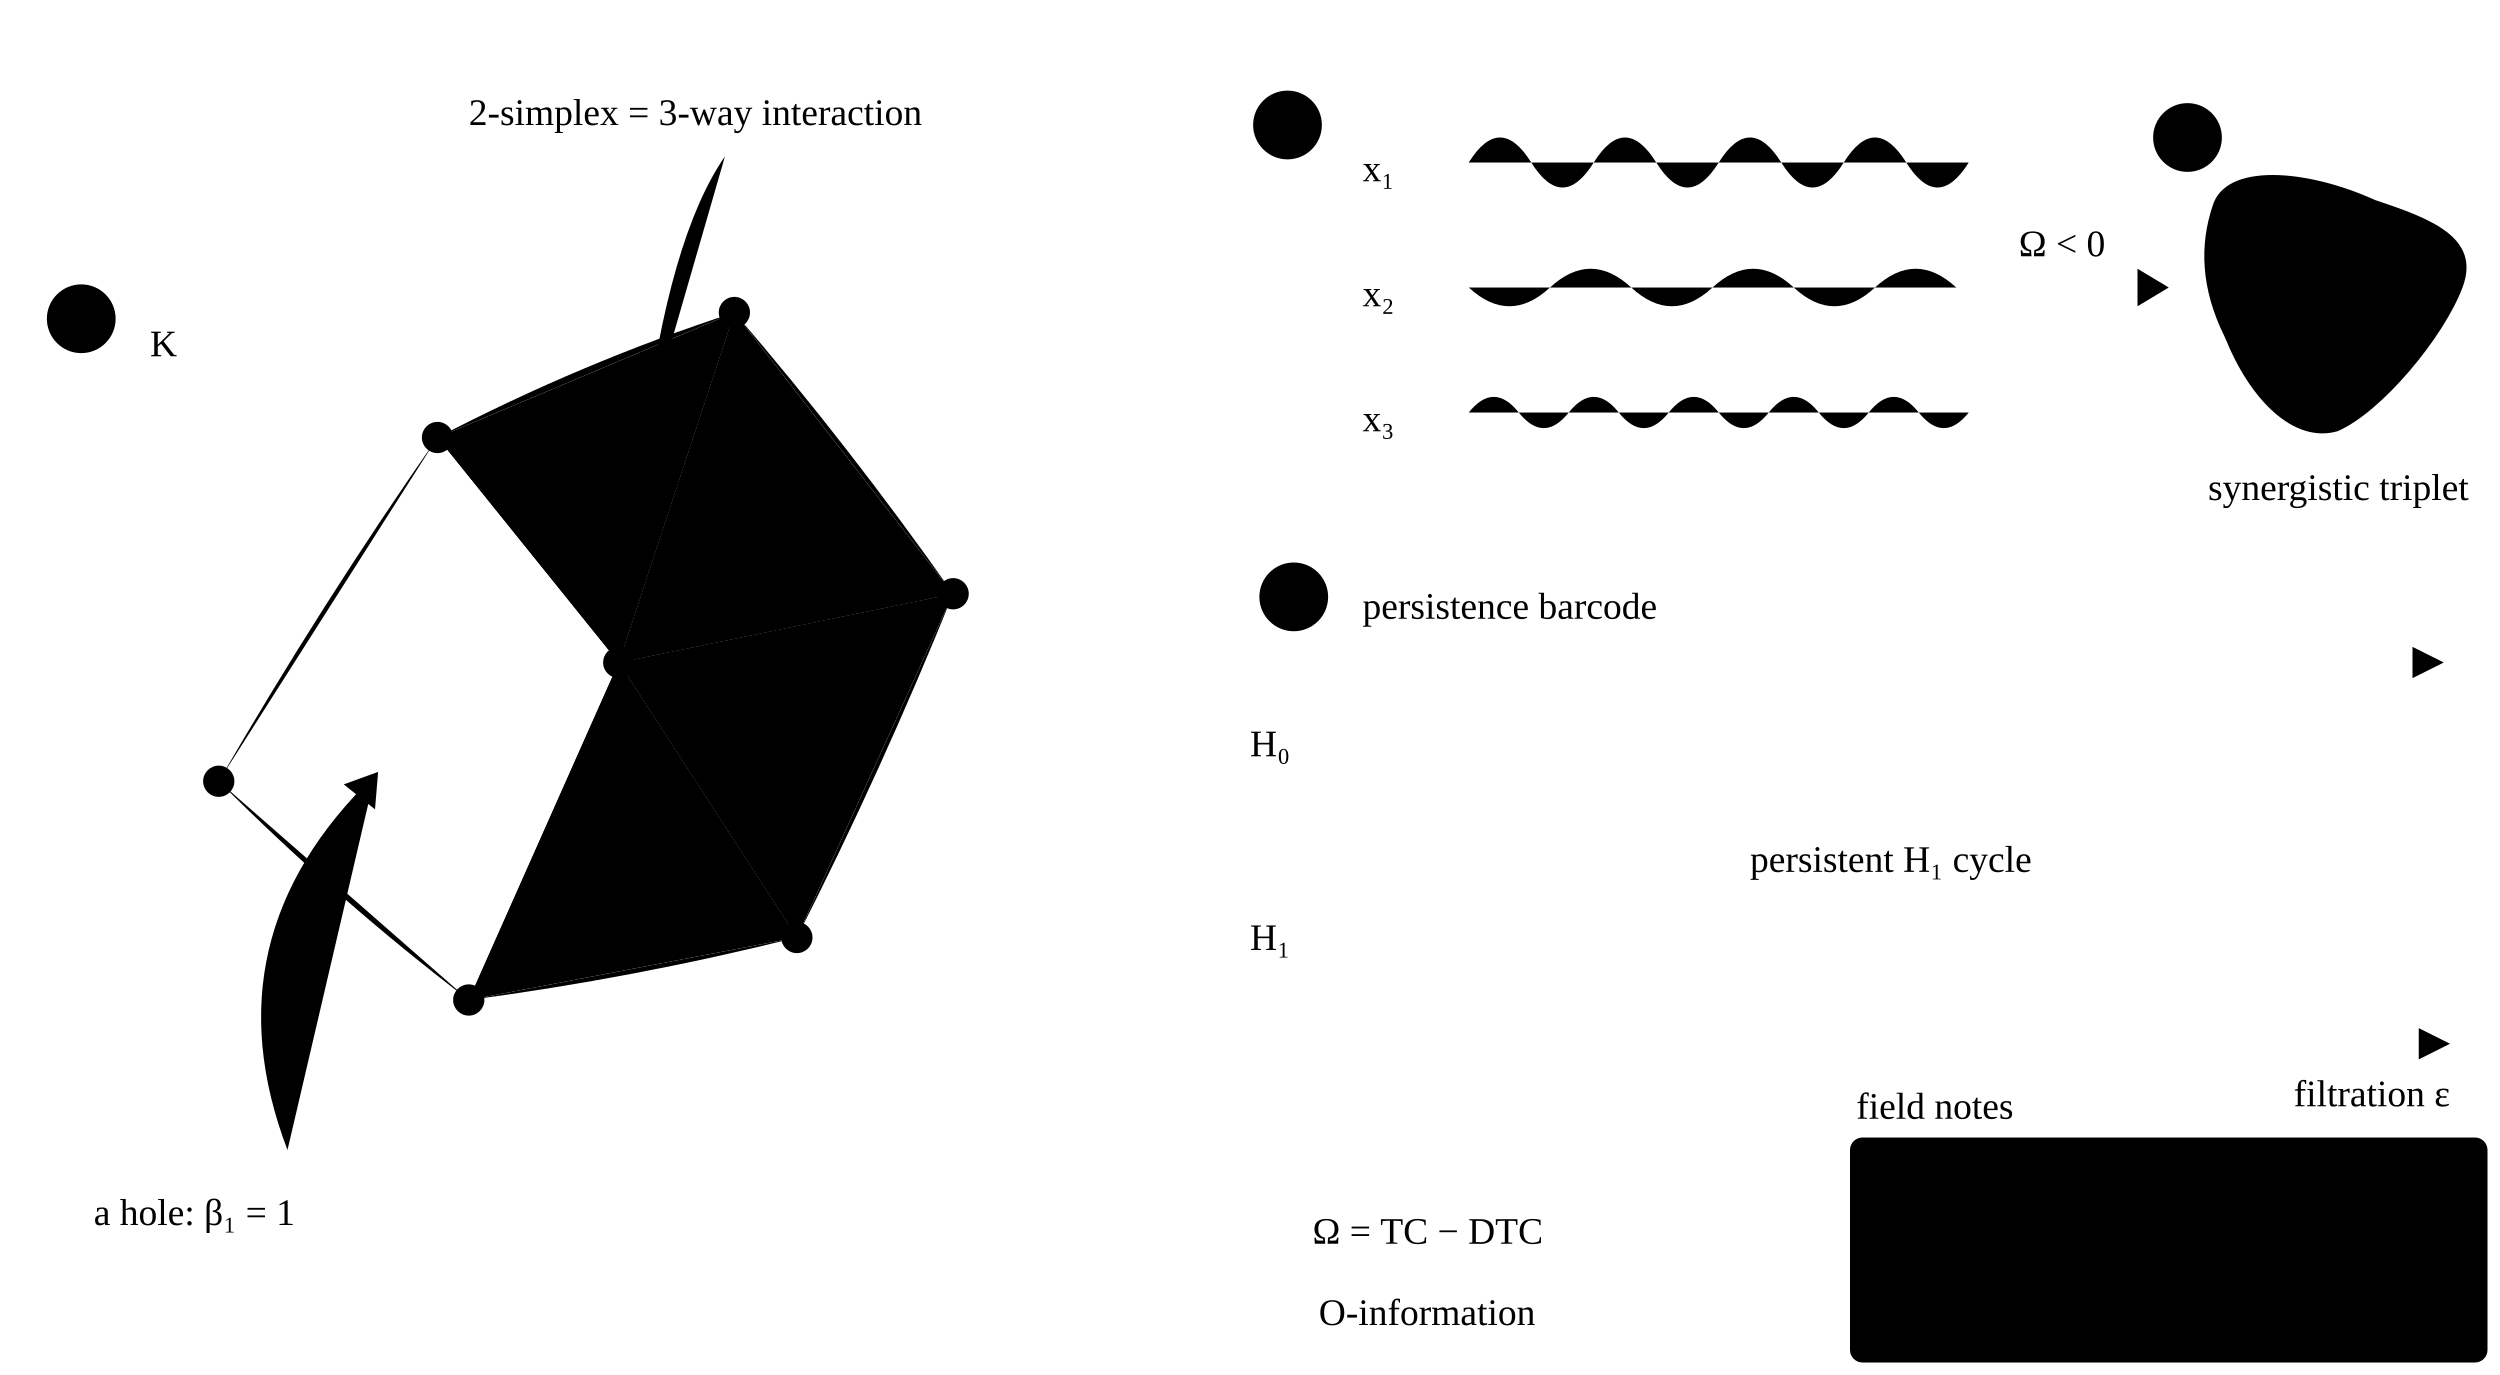
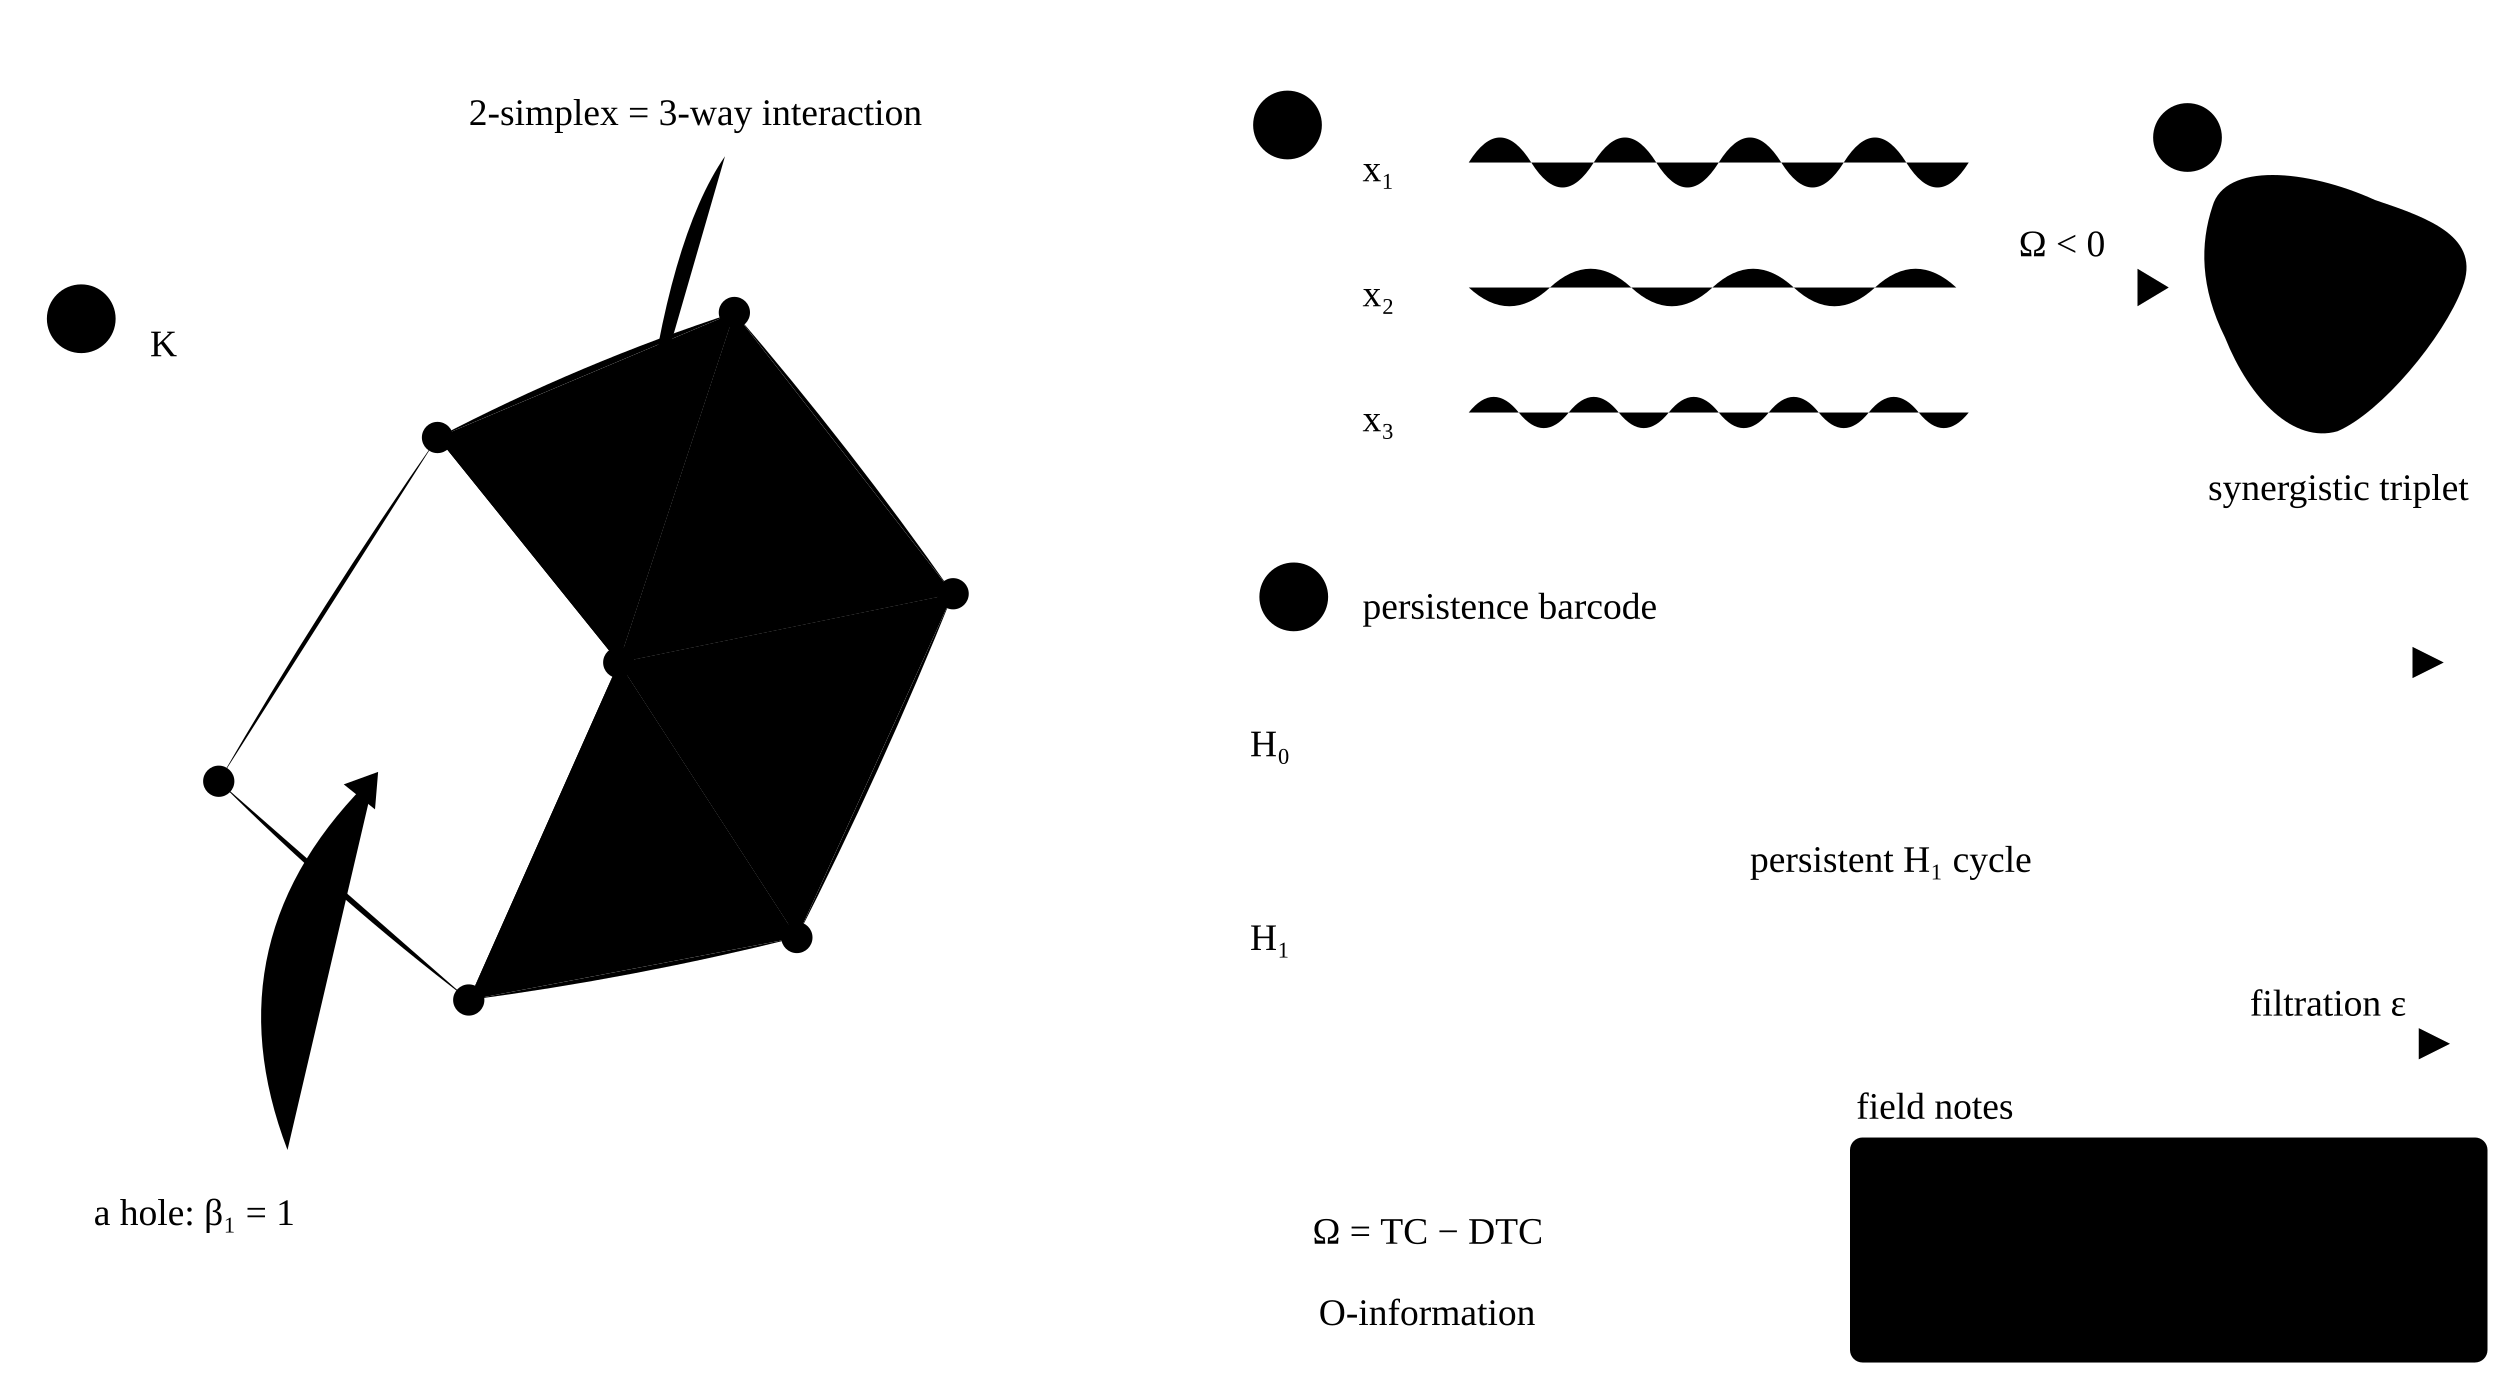
<svg class="wb" viewBox="0 0 800 440" role="img" aria-label="Chalk sketch in four steps: multivariate signals; a synergistic triplet found with the O-information (negative O-information means synergy); a simplicial complex K whose unfilled cycle is a hole with beta-one equal to one; and a persistence barcode over the filtration parameter epsilon where the same cycle is a long H-one bar. In a separate corner, field notes of a sperm whale coda.">
  <g class="wb-fill">
    <polygon points="140,140 235,100 198,212" />
    <polygon points="235,100 305,190 198,212" class="wb-fill--light" />
    <polygon points="305,190 255,300 198,212" />
    <polygon points="255,300 150,320 198,212" class="wb-fill--light" />
  </g>
  <g class="wb-chalk wb-draw wb-draw--a">
    <path d="M140 140 Q186 116 235 100" />
    <path d="M235 100 Q272 143 305 190" />
    <path d="M305 190 Q282 247 255 300" />
    <path d="M255 300 Q203 313 150 320" />
  </g>
  <g class="wb-chalk wb-chalk--thin wb-draw wb-draw--b">
    <path d="M235 100 Q213 157 198 212" />
    <path d="M305 190 Q250 199 198 212" />
    <path d="M255 300 Q224 257 198 212" />
  </g>
  <g class="wb-accent wb-accent--cycle wb-draw wb-draw--c">
    <path d="M70 250 Q103 193 140 140" />
    <path d="M140 140 Q171 174 198 212" />
    <path d="M150 320 Q176 265 198 212" />
    <path d="M150 320 Q108 288 70 250" />
  </g>
  <g class="wb-dots">
    <circle cx="70" cy="250" r="5" />
    <circle cx="140" cy="140" r="5" />
    <circle cx="235" cy="100" r="5" />
    <circle cx="305" cy="190" r="5" />
    <circle cx="255" cy="300" r="5" />
    <circle cx="150" cy="320" r="5" />
    <circle cx="198" cy="212" r="5" />
  </g>
  <g class="wb-step">
    <circle cx="26" cy="102" r="11" />
    <text x="26" y="107">3</text>
  </g>
  <text class="wb-text wb-text--xl" x="48" y="114">K</text>
  <text class="wb-text" x="150" y="40">2-simplex = 3-way interaction</text>
  <g class="wb-chalk wb-chalk--arrow">
    <path d="M232 50 Q214 76 206 140" />
    <path d="M199 132 L206 143 L213 133" />
  </g>
  <text class="wb-text wb-text--accent" x="30" y="392">a hole: β₁ = 1</text>
  <g class="wb-accent wb-draw wb-draw--c">
    <path d="M92 368 Q66 300 120 248" />
  </g>
  <path class="wb-accent" d="M110 251 L121 247 L120 259" />
  <g class="wb-step">
    <circle cx="412" cy="40" r="11" />
    <text x="412" y="45">1</text>
  </g>
  <text class="wb-text" x="436" y="58">x₁</text>
  <text class="wb-text" x="436" y="98">x₂</text>
  <text class="wb-text" x="436" y="138">x₃</text>
  <g class="wb-chalk wb-chalk--thin wb-draw wb-draw--b">
    <path d="M470 52 q 10 -16 20 0 t 20 0 t 20 0 t 20 0 t 20 0 t 20 0 t 20 0 t 20 0" />
    <path d="M470 92 q 13 12 26 0 t 26 0 t 26 0 t 26 0 t 26 0 t 26 0" />
    <path d="M470 132 q 8 -10 16 0 t 16 0 t 16 0 t 16 0 t 16 0 t 16 0 t 16 0 t 16 0 t 16 0 t 16 0" />
  </g>
  <text class="wb-text wb-text--sm" x="646" y="82">Ω &lt; 0</text>
  <g class="wb-chalk wb-chalk--arrow">
    <path d="M646 92 L692 92" />
    <path d="M684 86 L694 92 L684 98" />
  </g>
  <g class="wb-step">
    <circle cx="700" cy="44" r="11" />
    <text x="700" y="49">2</text>
  </g>
  <path class="wb-hyper" d="M708 66 C712 52 738 54 760 64 C778 70 794 76 788 92 C782 108 762 132 748 138 C734 142 720 128 712 108 C704 92 704 78 708 66 Z" />
  <g class="wb-dots">
    <circle cx="722" cy="72" r="4.5" />
    <circle cx="772" cy="86" r="4.5" />
    <circle cx="744" cy="122" r="4.5" />
  </g>
  <text class="wb-text wb-text--sm" x="790" y="160" text-anchor="end">synergistic triplet</text>
  <g class="wb-step">
    <circle cx="414" cy="191" r="11" />
    <text x="414" y="196">4</text>
  </g>
  <text class="wb-text wb-text--muted" x="436" y="198">persistence barcode</text>
  <text class="wb-text" x="400" y="242">H₀</text>
  <g class="wb-bars">
    <path class="wb-draw wb-draw--c" d="M440 212 L780 212" />
    <path d="M440 224 L520 224" />
    <path d="M440 236 L488 236" />
    <path d="M440 248 L566 248" />
    <path d="M440 260 L470 260" />
  </g>
  <path class="wb-chalk wb-chalk--arrow" d="M772 207 L782 212 L772 217" />
  <text class="wb-text" x="400" y="304">H₁</text>
  <text class="wb-text wb-text--sm wb-text--accent" x="560" y="279">persistent H₁ cycle</text>
  <path class="wb-bar-accent wb-draw wb-draw--c" d="M492 288 L712 288" />
  <g class="wb-bars">
    <path d="M540 300 L582 300" />
    <path d="M612 312 L640 312" />
  </g>
  <g class="wb-axis">
    <path d="M440 334 L782 334" />
    <path d="M774 329 L784 334 L774 339" />
  </g>
-   <text class="wb-text wb-text--sm wb-text--muted" x="784" y="354" text-anchor="end">filtration ε</text>
+   <text class="wb-text wb-text--sm wb-text--muted" x="770" y="325" text-anchor="end">filtration ε</text>
  <text class="wb-text wb-text--lg" x="420" y="398">Ω = TC − DTC</text>
  <text class="wb-text wb-text--xs wb-text--muted" x="422" y="424">O-information</text>
  <rect class="wb-box" x="592" y="364" width="204" height="72" rx="4" />
  <text class="wb-text wb-text--xs wb-text--muted" x="594" y="358">field notes</text>
  <g class="wb-clicks">
    <path d="M603 388 L603 400" />
    <path d="M618 388 L618 400" />
    <path d="M636 388 L636 400" />
    <path d="M642 388 L642 400" />
    <path d="M648 388 L648 400" />
  </g>
  <text class="wb-text wb-text--sm" x="600" y="420">1+1+3</text>
  <path class="wb-fluke" d="M722 406 C706 398 680 392 662 381 C682 374 708 374 724 378 L727 386 L730 378 C746 374 772 374 792 381 C774 392 748 398 732 406 Z" transform="translate(-6 0) scale(1 0.92) translate(0 34)" />
  <g class="wb-chalk wb-chalk--thin">
    <path d="M715 407 C712 415 708 421 704 427" />
    <path d="M727 407 C730 415 734 421 738 427" />
  </g>
  <g class="wb-drips">
    <circle cx="657" cy="394" r="1.6" />
    <circle cx="658" cy="402" r="1.2" />
    <circle cx="785" cy="394" r="1.6" />
    <circle cx="784" cy="402" r="1.2" />
  </g>
  <path class="wb-water" d="M664 430 q 11 -4 22 0 t 22 0 t 22 0 t 22 0 t 22 0 t 18 0" />
</svg>
